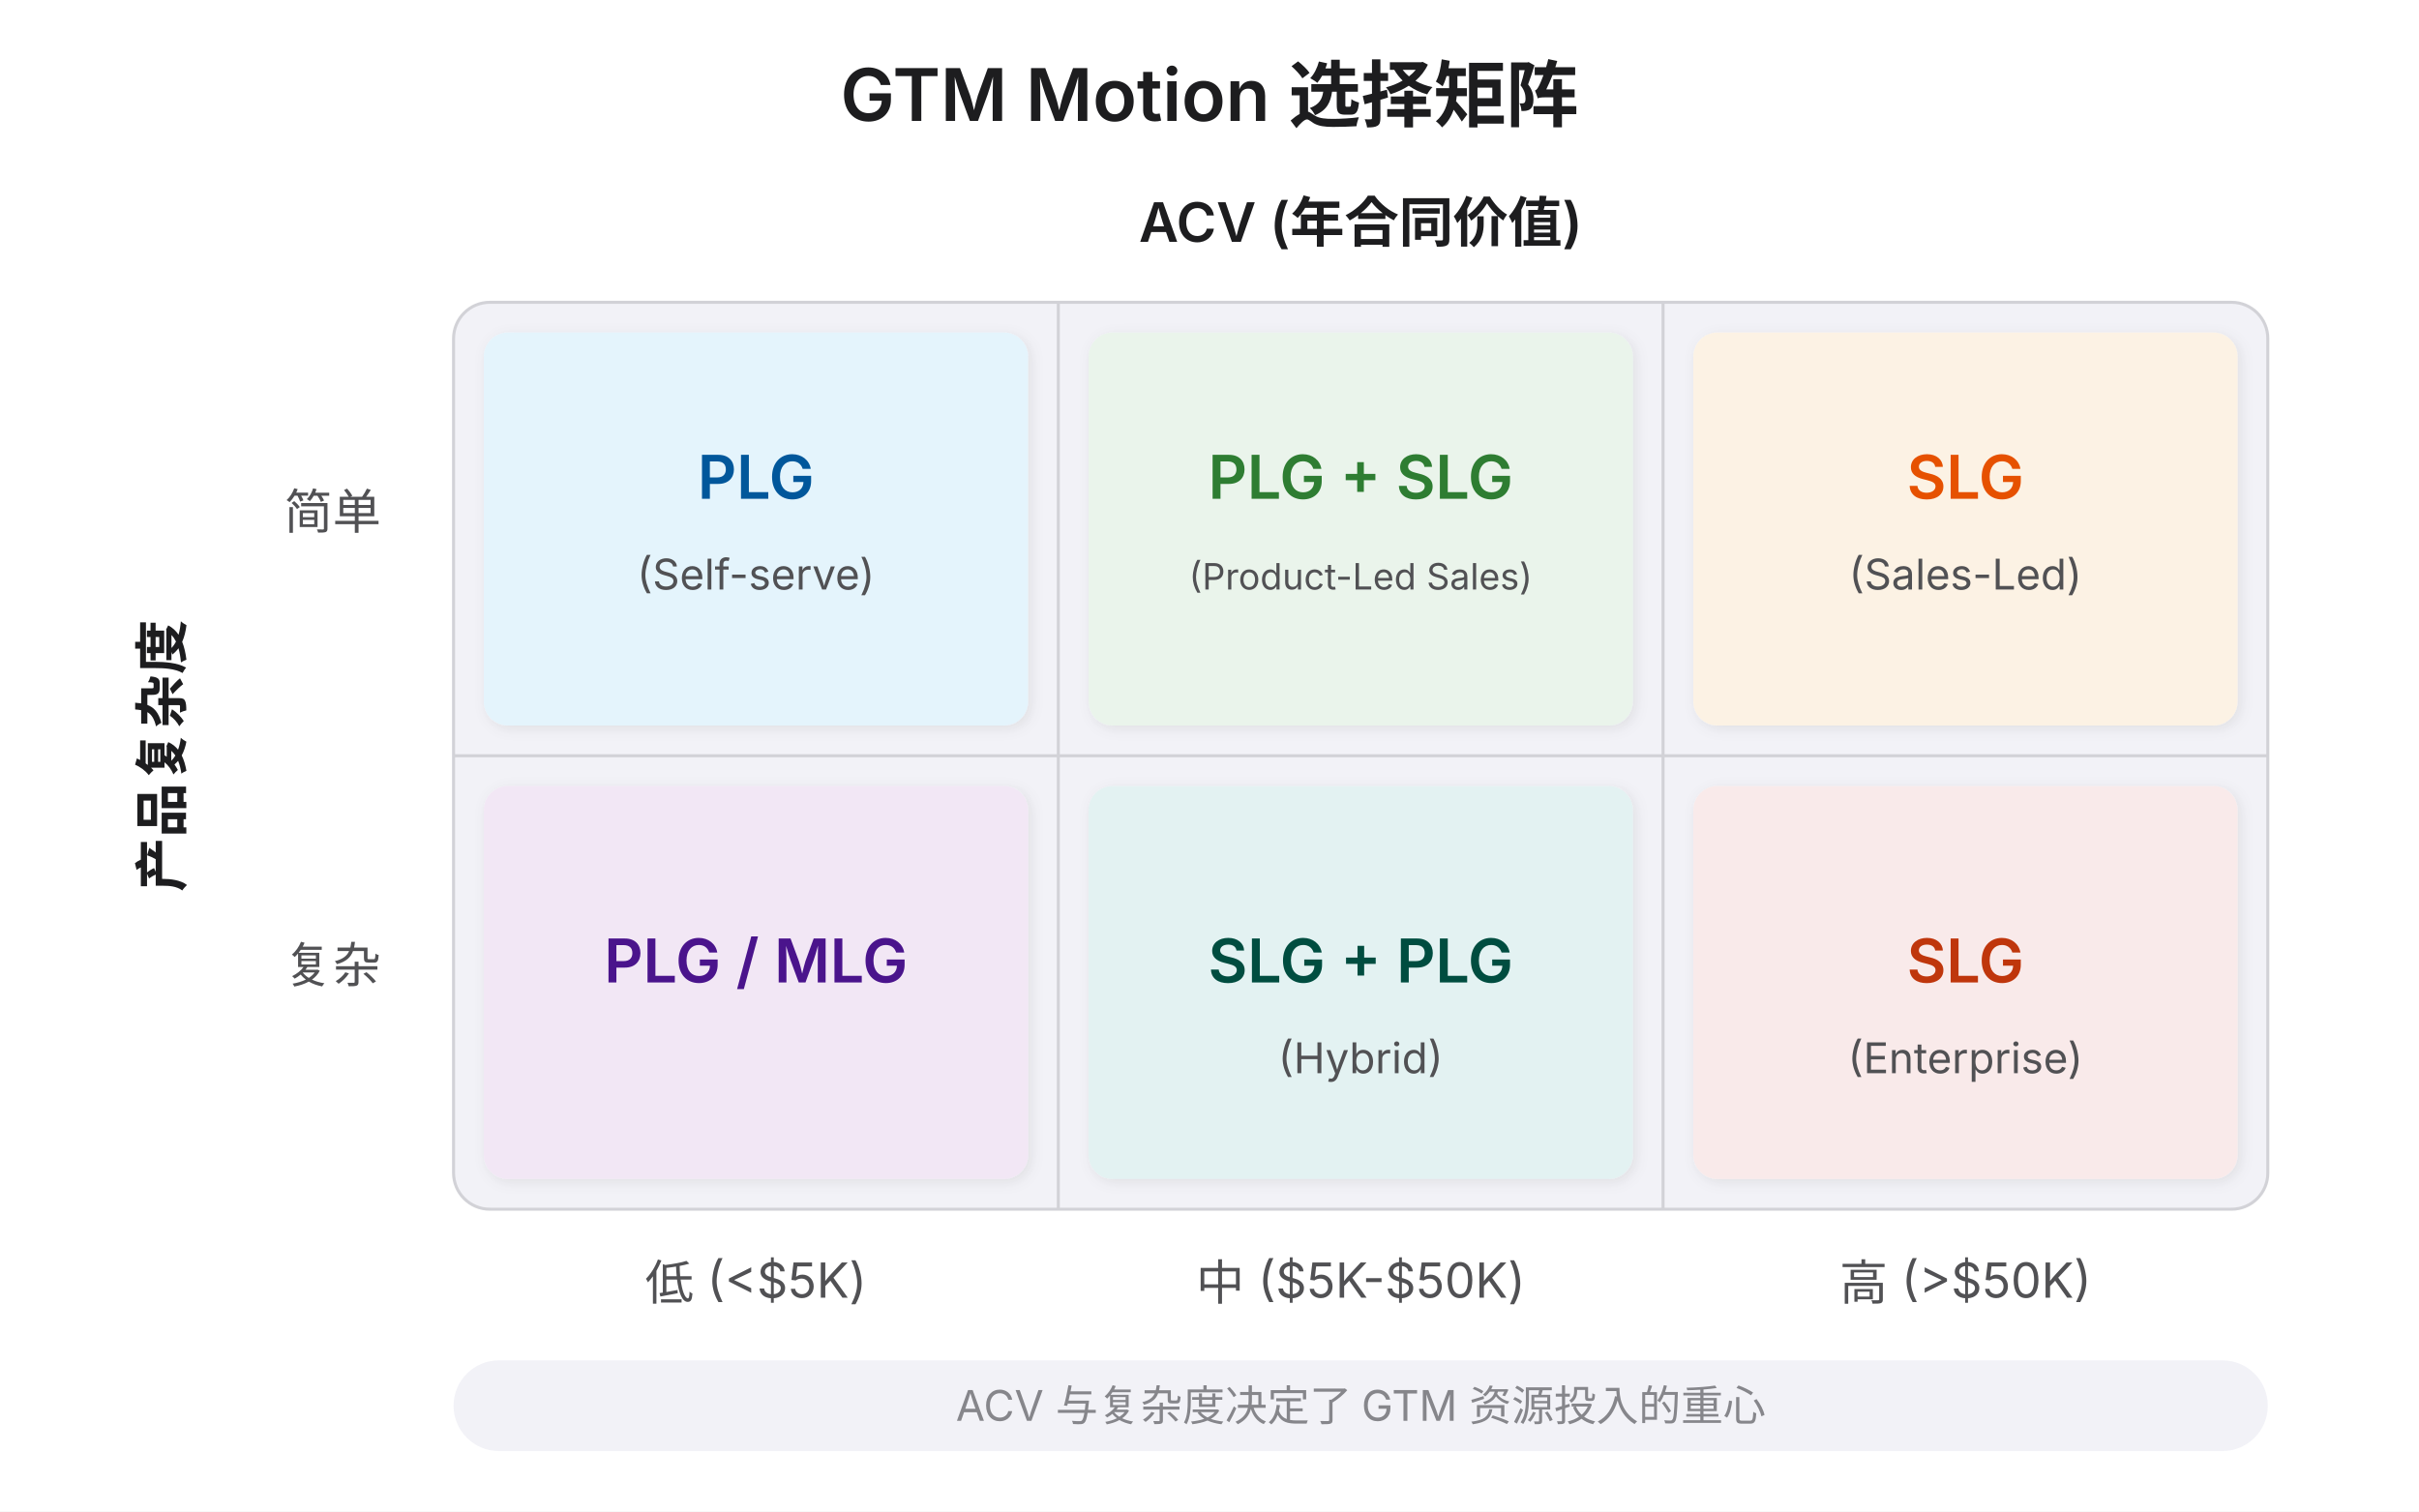
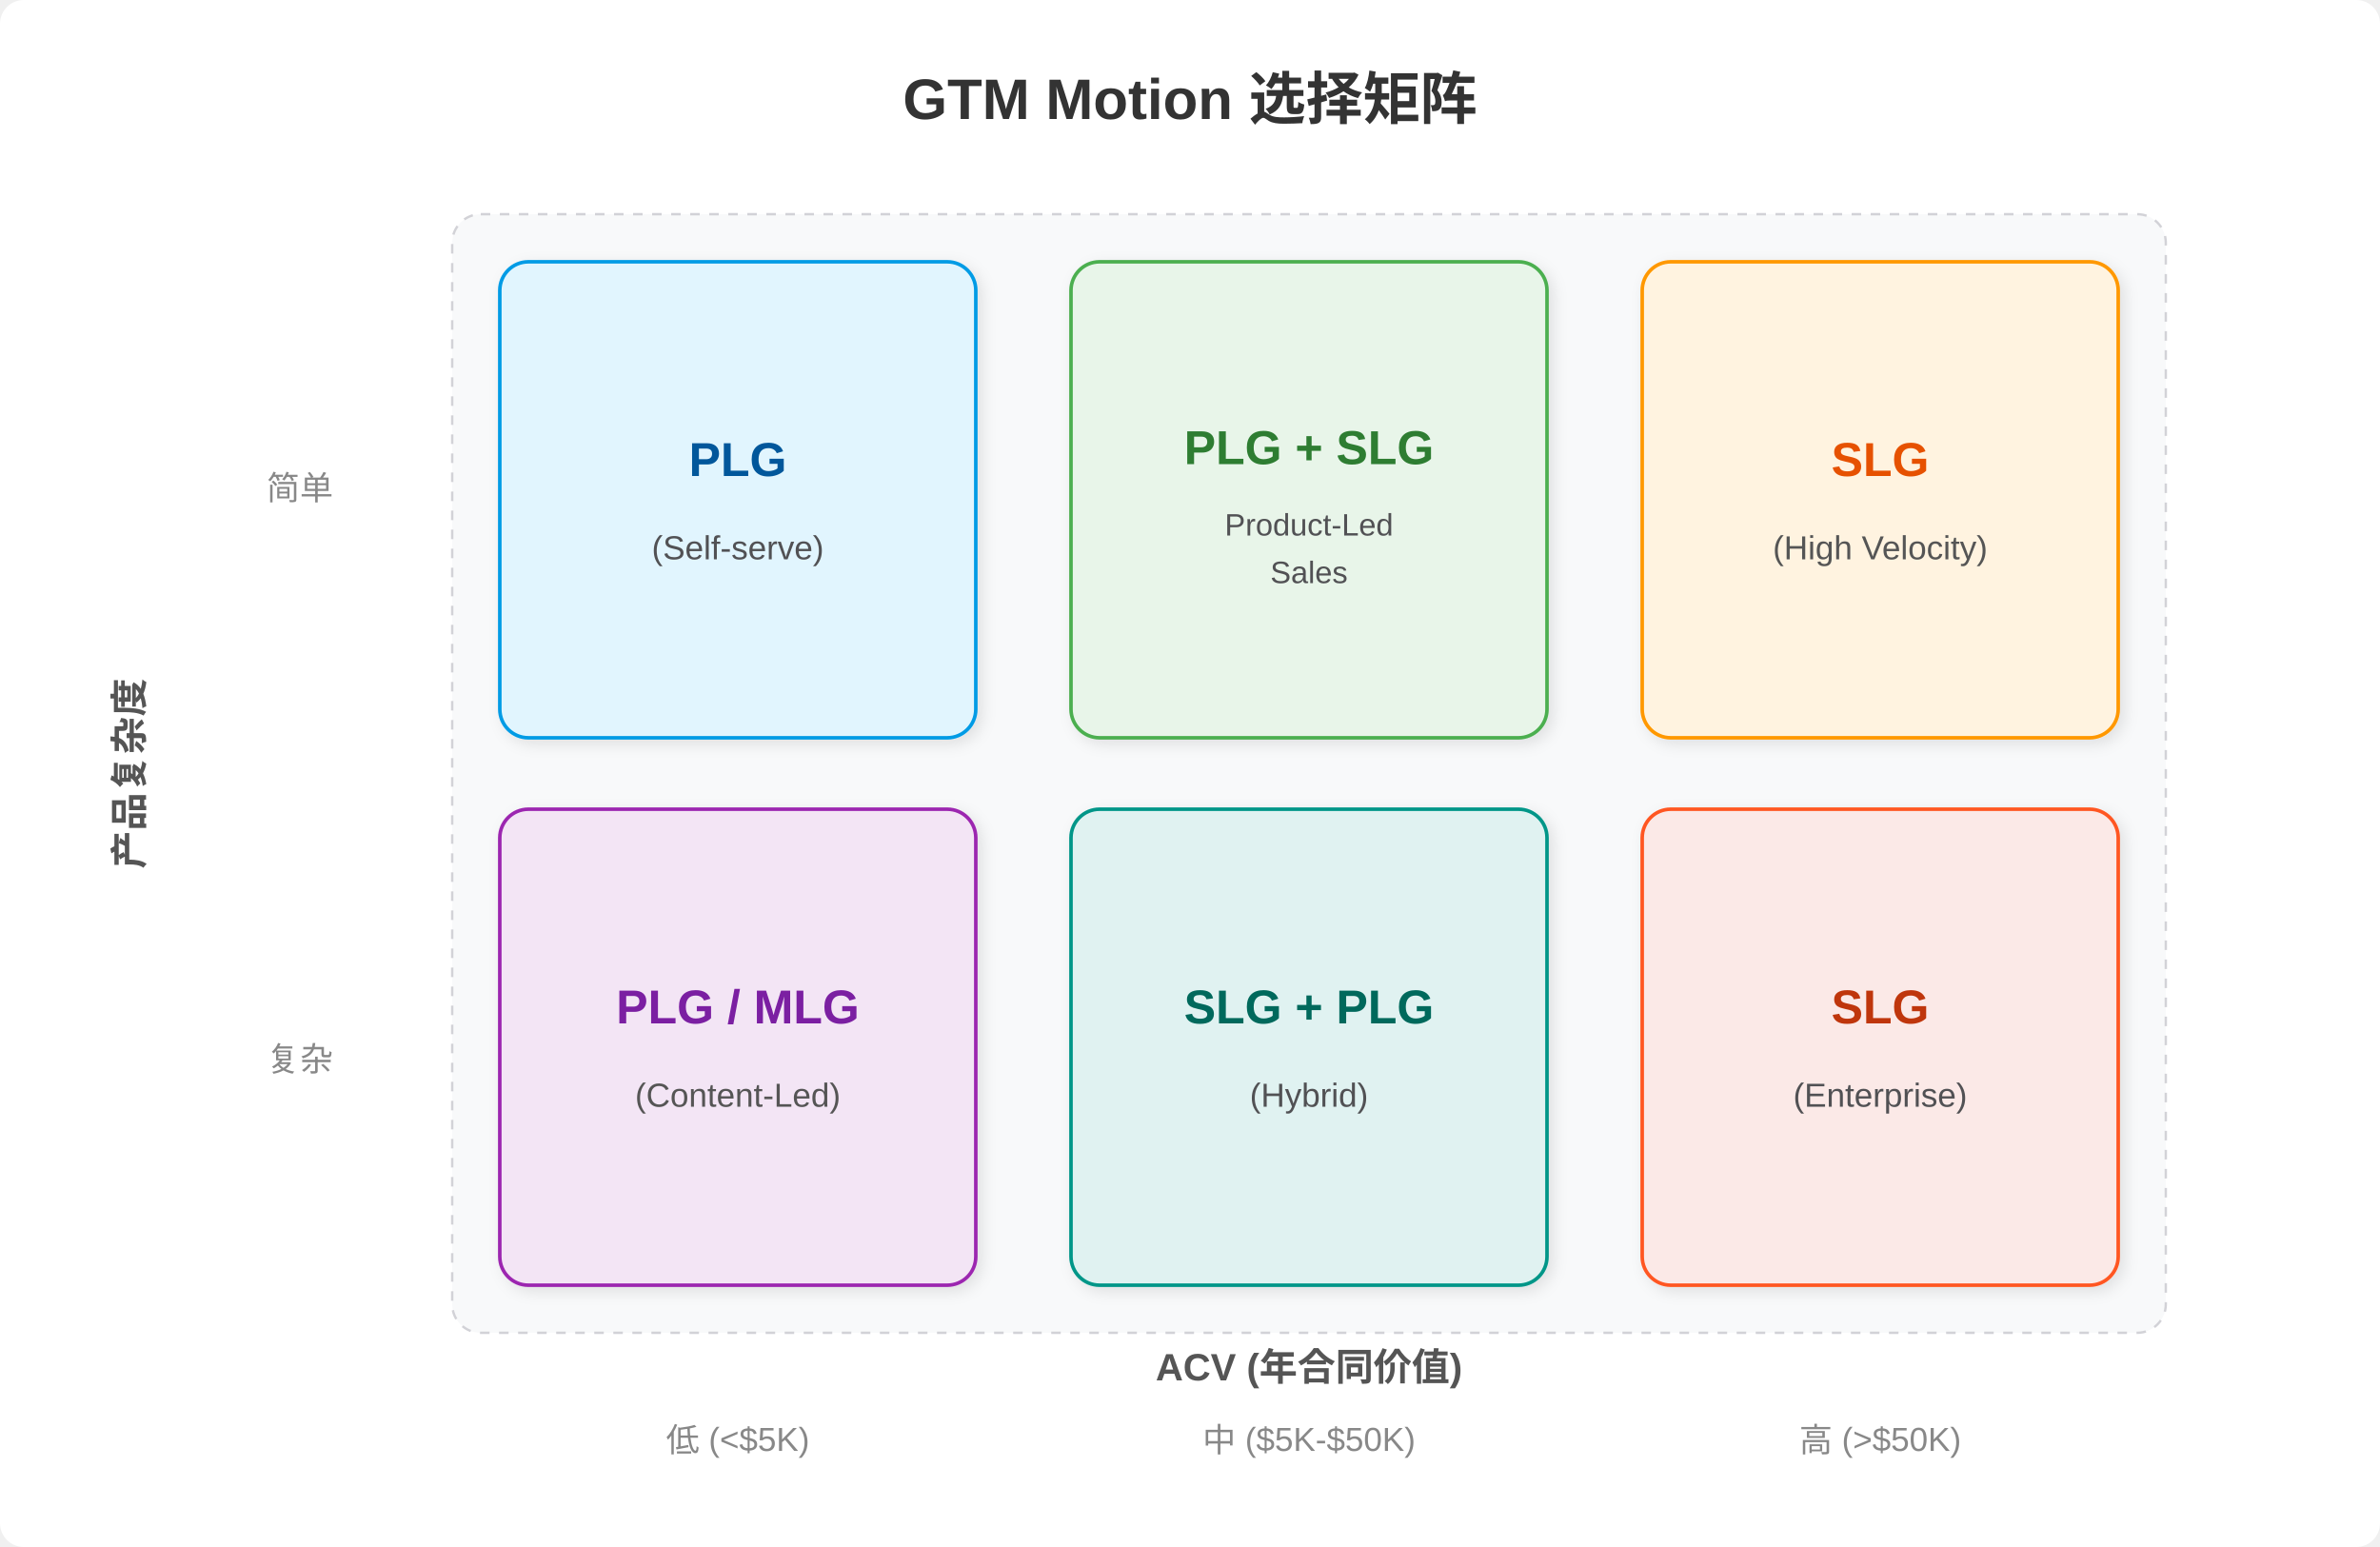
- <svg xmlns="http://www.w3.org/2000/svg" viewBox="0 0 800 500">
+ <svg xmlns="http://www.w3.org/2000/svg" width="1000" height="650" viewBox="0 0 1000 650">
  <defs>
-     <filter id="shadow" x="-10%" y="-10%" width="120%" height="120%">
-       <feGaussianBlur in="SourceAlpha" stdDeviation="2" />
-       <feOffset dx="1" dy="1" result="offsetblur" />
-       <feComponentTransfer>
-         <feFuncA type="linear" slope="0.1" />
-       </feComponentTransfer>
-       <feMerge>
-         <feMergeNode />
-         <feMergeNode in="SourceGraphic" />
-       </feMerge>
+     <filter id="shadow" x="-5%" y="-5%" width="110%" height="110%">
+       <feDropShadow dx="2" dy="2" stdDeviation="3" flood-color="#000000" flood-opacity="0.1" />
    </filter>
  </defs>
-   <rect width="100%" height="100%" fill="#ffffff" />
-   <text x="400" y="40" font-family="Outfit, Inter, sans-serif" font-size="24" font-weight="600" text-anchor="middle" fill="#1d1d1f">GTM Motion 选择矩阵</text>
-   <rect x="150" y="100" width="600" height="300" rx="12" fill="#f2f2f7" stroke="#d2d2d7" stroke-width="1" />
-   <line x1="150" y1="250" x2="750" y2="250" stroke="#d2d2d7" stroke-width="1" />
-   <line x1="350" y1="100" x2="350" y2="400" stroke="#d2d2d7" stroke-width="1" />
-   <line x1="550" y1="100" x2="550" y2="400" stroke="#d2d2d7" stroke-width="1" />
-   <text x="450" y="80" font-family="Outfit, Inter, sans-serif" font-size="18" font-weight="600" text-anchor="middle" fill="#1d1d1f">ACV (年合同价值)</text>
-   <text x="250" y="430" font-family="Outfit, Inter, sans-serif" font-size="16" text-anchor="middle" fill="#515154">低 (&lt;$5K)</text>
-   <text x="450" y="430" font-family="Outfit, Inter, sans-serif" font-size="16" text-anchor="middle" fill="#515154">中 ($5K-$50K)</text>
-   <text x="650" y="430" font-family="Outfit, Inter, sans-serif" font-size="16" text-anchor="middle" fill="#515154">高 (&gt;$50K)</text>
-   <text x="60" y="250" transform="rotate(-90 60,250)" font-family="Outfit, Inter, sans-serif" font-size="18" font-weight="600" text-anchor="middle" fill="#1d1d1f">产品复杂度</text>
-   <text x="110" y="175" font-family="Outfit, Inter, sans-serif" font-size="16" text-anchor="middle" fill="#515154">简单</text>
-   <text x="110" y="325" font-family="Outfit, Inter, sans-serif" font-size="16" text-anchor="middle" fill="#515154">复杂</text>
-   <rect x="160" y="110" width="180" height="130" rx="8" fill="#e1f5fe" filter="url(#shadow)" opacity="0.8" />
-   <text x="250" y="165" font-family="Outfit, Inter, sans-serif" font-size="20" font-weight="600" text-anchor="middle" fill="#01579b">PLG</text>
-   <text x="250" y="195" font-family="Outfit, Inter, sans-serif" font-size="14" text-anchor="middle" fill="#515154">(Self-serve)</text>
-   <rect x="360" y="110" width="180" height="130" rx="8" fill="#e8f5e9" filter="url(#shadow)" opacity="0.8" />
-   <text x="450" y="165" font-family="Outfit, Inter, sans-serif" font-size="20" font-weight="600" text-anchor="middle" fill="#2e7d32">PLG + SLG</text>
-   <text x="450" y="195" font-family="Outfit, Inter, sans-serif" font-size="12" text-anchor="middle" fill="#515154">(Product-Led Sales)</text>
-   <rect x="560" y="110" width="180" height="130" rx="8" fill="#fff3e0" filter="url(#shadow)" opacity="0.8" />
-   <text x="650" y="165" font-family="Outfit, Inter, sans-serif" font-size="20" font-weight="600" text-anchor="middle" fill="#e65100">SLG</text>
-   <text x="650" y="195" font-family="Outfit, Inter, sans-serif" font-size="14" text-anchor="middle" fill="#515154">(Sales-Led)</text>
-   <rect x="160" y="260" width="180" height="130" rx="8" fill="#f3e5f5" filter="url(#shadow)" opacity="0.8" />
-   <text x="250" y="325" font-family="Outfit, Inter, sans-serif" font-size="20" font-weight="600" text-anchor="middle" fill="#4a148c">PLG / MLG</text>
-   <rect x="360" y="260" width="180" height="130" rx="8" fill="#e0f2f1" filter="url(#shadow)" opacity="0.8" />
-   <text x="450" y="325" font-family="Outfit, Inter, sans-serif" font-size="20" font-weight="600" text-anchor="middle" fill="#004d40">SLG + PLG</text>
-   <text x="450" y="355" font-family="Outfit, Inter, sans-serif" font-size="14" text-anchor="middle" fill="#515154">(Hybrid)</text>
-   <rect x="560" y="260" width="180" height="130" rx="8" fill="#fbe9e7" filter="url(#shadow)" opacity="0.8" />
-   <text x="650" y="325" font-family="Outfit, Inter, sans-serif" font-size="20" font-weight="600" text-anchor="middle" fill="#bf360c">SLG</text>
-   <text x="650" y="355" font-family="Outfit, Inter, sans-serif" font-size="14" text-anchor="middle" fill="#515154">(Enterprise)</text>
-   <rect x="150" y="450" width="600" height="30" rx="15" fill="#f2f2f7" />
-   <text x="450" y="470" font-family="Outfit, Inter, sans-serif" font-size="14" text-anchor="middle" fill="#86868b">ACV 与复杂度决定了 GTM 资源投入的重心</text>
+   <rect width="100%" height="100%" fill="#ffffff" rx="10" />
+   <text x="500" y="50" font-family="Arial, sans-serif" font-size="24" font-weight="bold" text-anchor="middle" fill="#333">
+     GTM Motion 选择矩阵
+   </text>
+   <text x="550" y="580" font-family="Arial, sans-serif" font-size="16" font-weight="bold" text-anchor="middle" fill="#555">ACV (年合同价值)</text>
+   <g transform="translate(200, 610)">
+     <text x="110" y="0" font-family="Arial, sans-serif" font-size="14" text-anchor="middle" fill="#888">低 (&lt;$5K)</text>
+     <text x="350" y="0" font-family="Arial, sans-serif" font-size="14" text-anchor="middle" fill="#888">中 ($5K-$50K)</text>
+     <text x="590" y="0" font-family="Arial, sans-serif" font-size="14" text-anchor="middle" fill="#888">高 (&gt;$50K)</text>
+   </g>
+   <text x="60" y="325" transform="rotate(-90 60,325)" font-family="Arial, sans-serif" font-size="16" font-weight="bold" text-anchor="middle" fill="#555">产品复杂度</text>
+   <g transform="translate(140, 100)">
+     <text x="0" y="110" font-family="Arial, sans-serif" font-size="14" text-anchor="end" fill="#888">简单</text>
+     <text x="0" y="350" font-family="Arial, sans-serif" font-size="14" text-anchor="end" fill="#888">复杂</text>
+   </g>
+   <g transform="translate(200, 100)">
+     <rect x="-10" y="-10" width="720" height="470" rx="12" fill="#F8F9FA" stroke="#D2D2D7" stroke-width="1" stroke-dasharray="4,4" />
+     <g transform="translate(10, 10)">
+       <rect width="200" height="200" rx="12" fill="#E1F5FE" stroke="#039BE5" stroke-width="1.5" filter="url(#shadow)" />
+       <text x="100" y="90" font-family="Arial, sans-serif" font-size="20" font-weight="bold" text-anchor="middle" fill="#01579B">PLG</text>
+       <text x="100" y="125" font-family="Arial, sans-serif" font-size="14" text-anchor="middle" fill="#515154">(Self-serve)</text>
+     </g>
+     <g transform="translate(250, 10)">
+       <rect width="200" height="200" rx="12" fill="#E8F5E9" stroke="#4CAF50" stroke-width="1.5" filter="url(#shadow)" />
+       <text x="100" y="85" font-family="Arial, sans-serif" font-size="20" font-weight="bold" text-anchor="middle" fill="#2E7D32">PLG + SLG</text>
+       <text x="100" y="115" font-family="Arial, sans-serif" font-size="13" text-anchor="middle" fill="#515154">Product-Led</text>
+       <text x="100" y="135" font-family="Arial, sans-serif" font-size="13" text-anchor="middle" fill="#515154">Sales</text>
+     </g>
+     <g transform="translate(490, 10)">
+       <rect width="200" height="200" rx="12" fill="#FFF3E0" stroke="#FF9800" stroke-width="1.5" filter="url(#shadow)" />
+       <text x="100" y="90" font-family="Arial, sans-serif" font-size="20" font-weight="bold" text-anchor="middle" fill="#E65100">SLG</text>
+       <text x="100" y="125" font-family="Arial, sans-serif" font-size="14" text-anchor="middle" fill="#555">(High Velocity)</text>
+     </g>
+     <g transform="translate(10, 240)">
+       <rect width="200" height="200" rx="12" fill="#F3E5F5" stroke="#9C27B0" stroke-width="1.5" filter="url(#shadow)" />
+       <text x="100" y="90" font-family="Arial, sans-serif" font-size="20" font-weight="bold" text-anchor="middle" fill="#7B1FA2">PLG / MLG</text>
+       <text x="100" y="125" font-family="Arial, sans-serif" font-size="14" text-anchor="middle" fill="#555">(Content-Led)</text>
+     </g>
+     <g transform="translate(250, 240)">
+       <rect width="200" height="200" rx="12" fill="#E0F2F1" stroke="#009688" stroke-width="1.5" filter="url(#shadow)" />
+       <text x="100" y="90" font-family="Arial, sans-serif" font-size="20" font-weight="bold" text-anchor="middle" fill="#00695C">SLG + PLG</text>
+       <text x="100" y="125" font-family="Arial, sans-serif" font-size="14" text-anchor="middle" fill="#515154">(Hybrid)</text>
+     </g>
+     <g transform="translate(490, 240)">
+       <rect width="200" height="200" rx="12" fill="#FBE9E7" stroke="#FF5722" stroke-width="1.5" filter="url(#shadow)" />
+       <text x="100" y="90" font-family="Arial, sans-serif" font-size="20" font-weight="bold" text-anchor="middle" fill="#BF360C">SLG</text>
+       <text x="100" y="125" font-family="Arial, sans-serif" font-size="14" text-anchor="middle" fill="#515154">(Enterprise)</text>
+     </g>
+   </g>
</svg>
